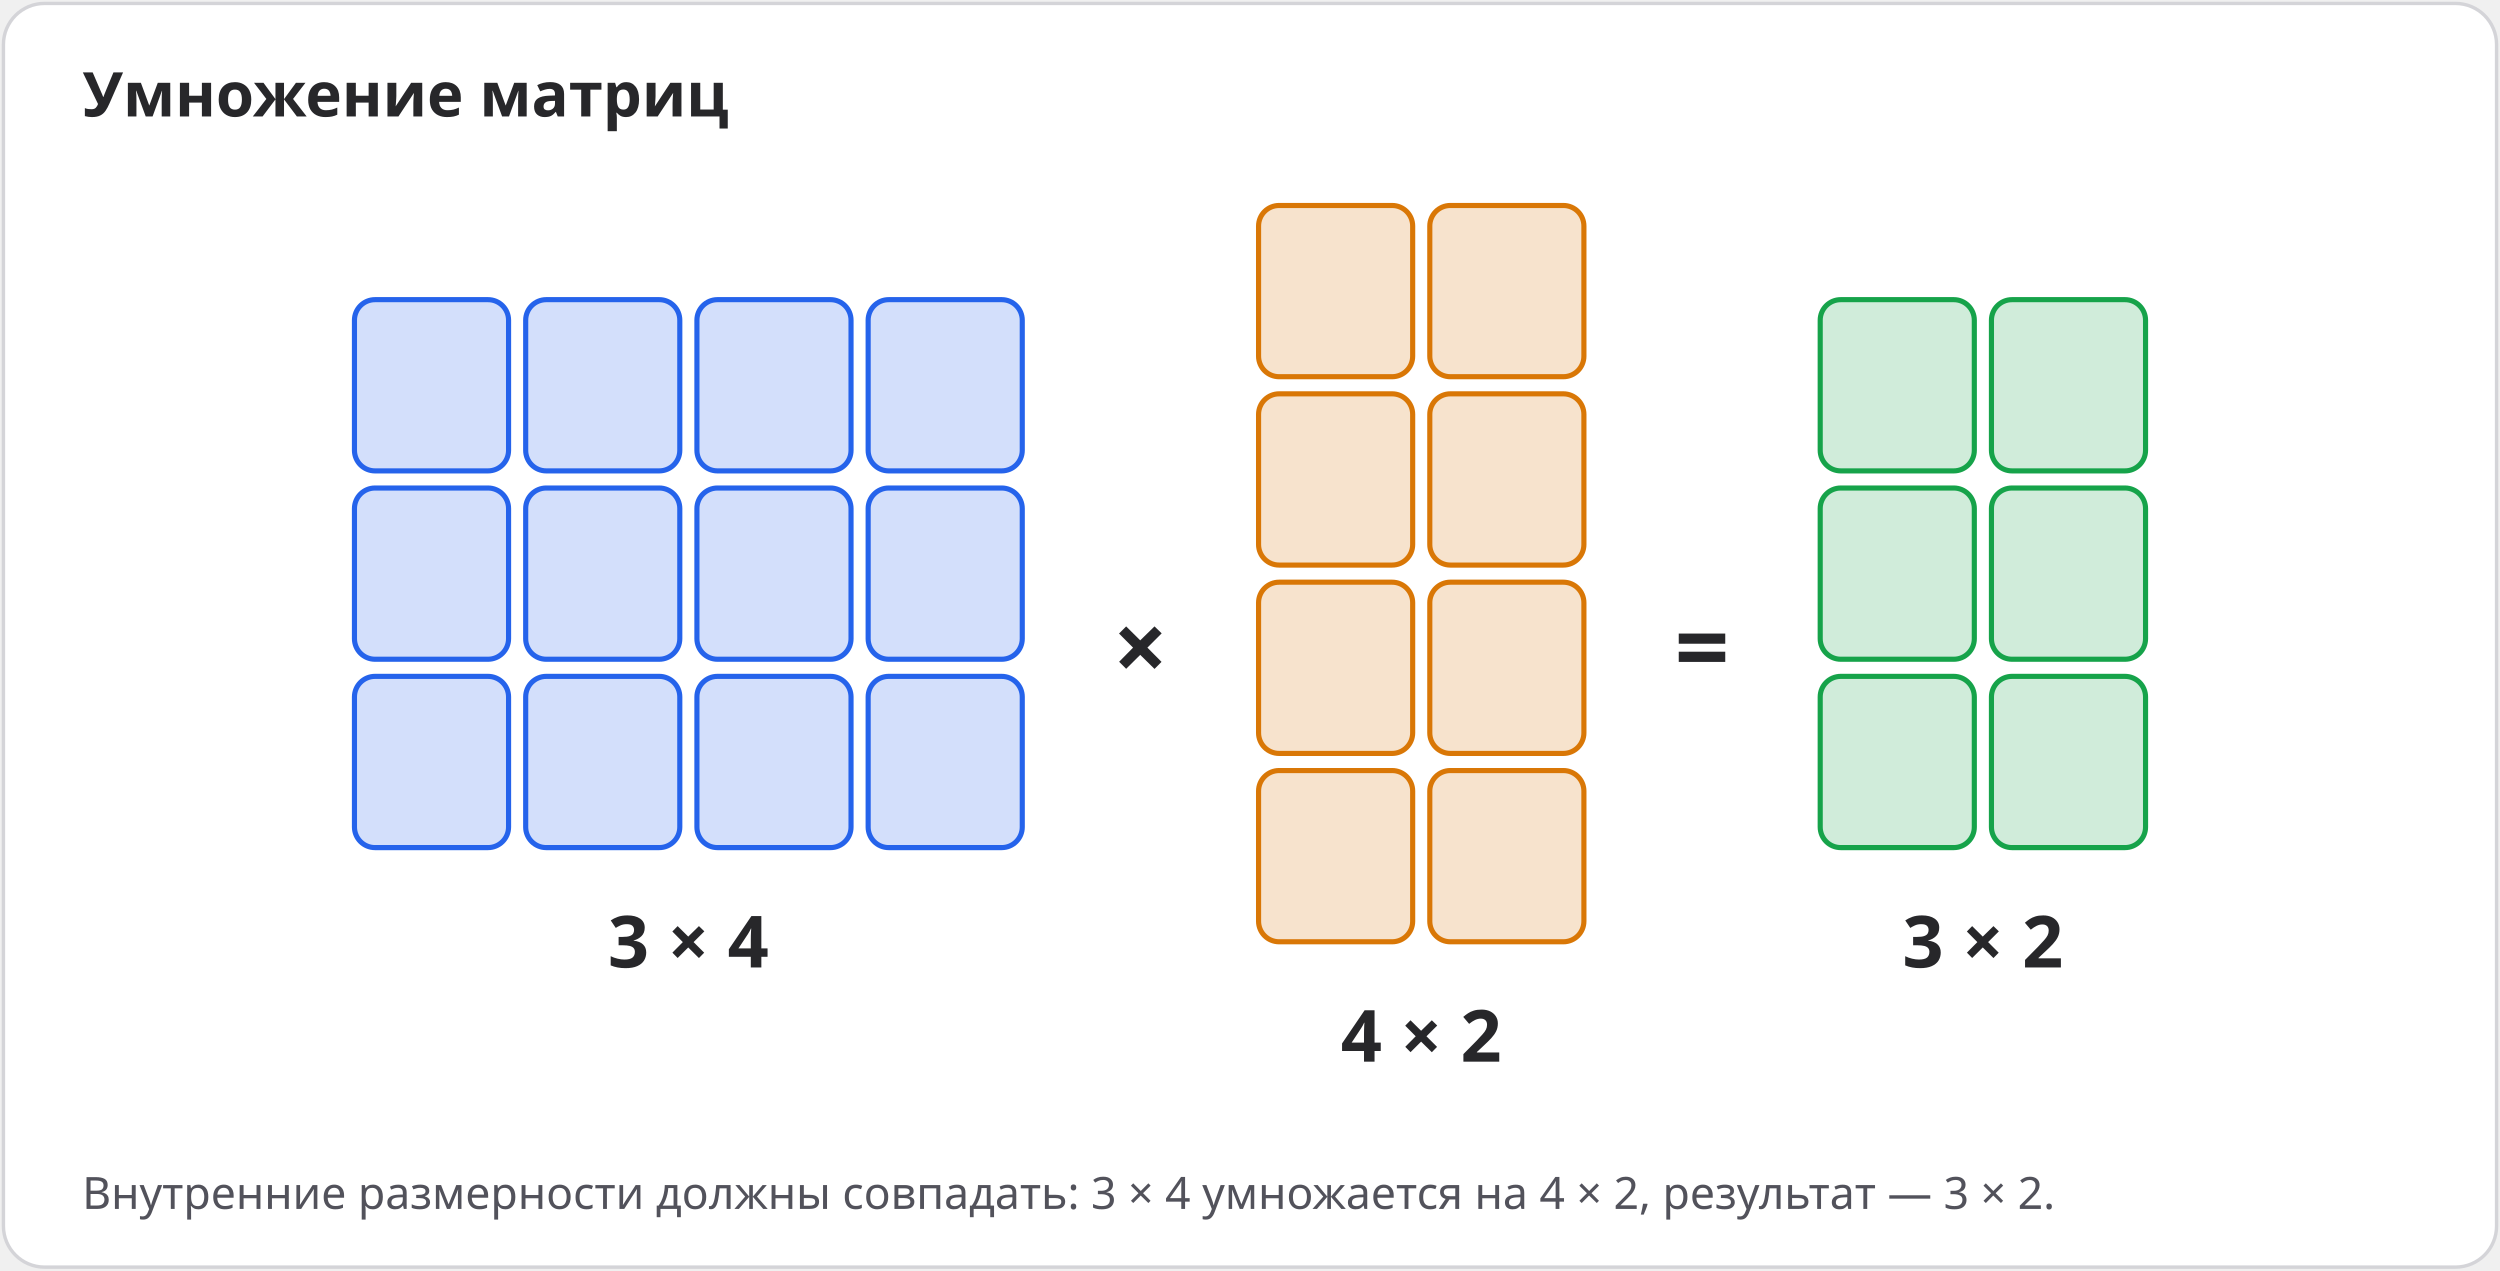
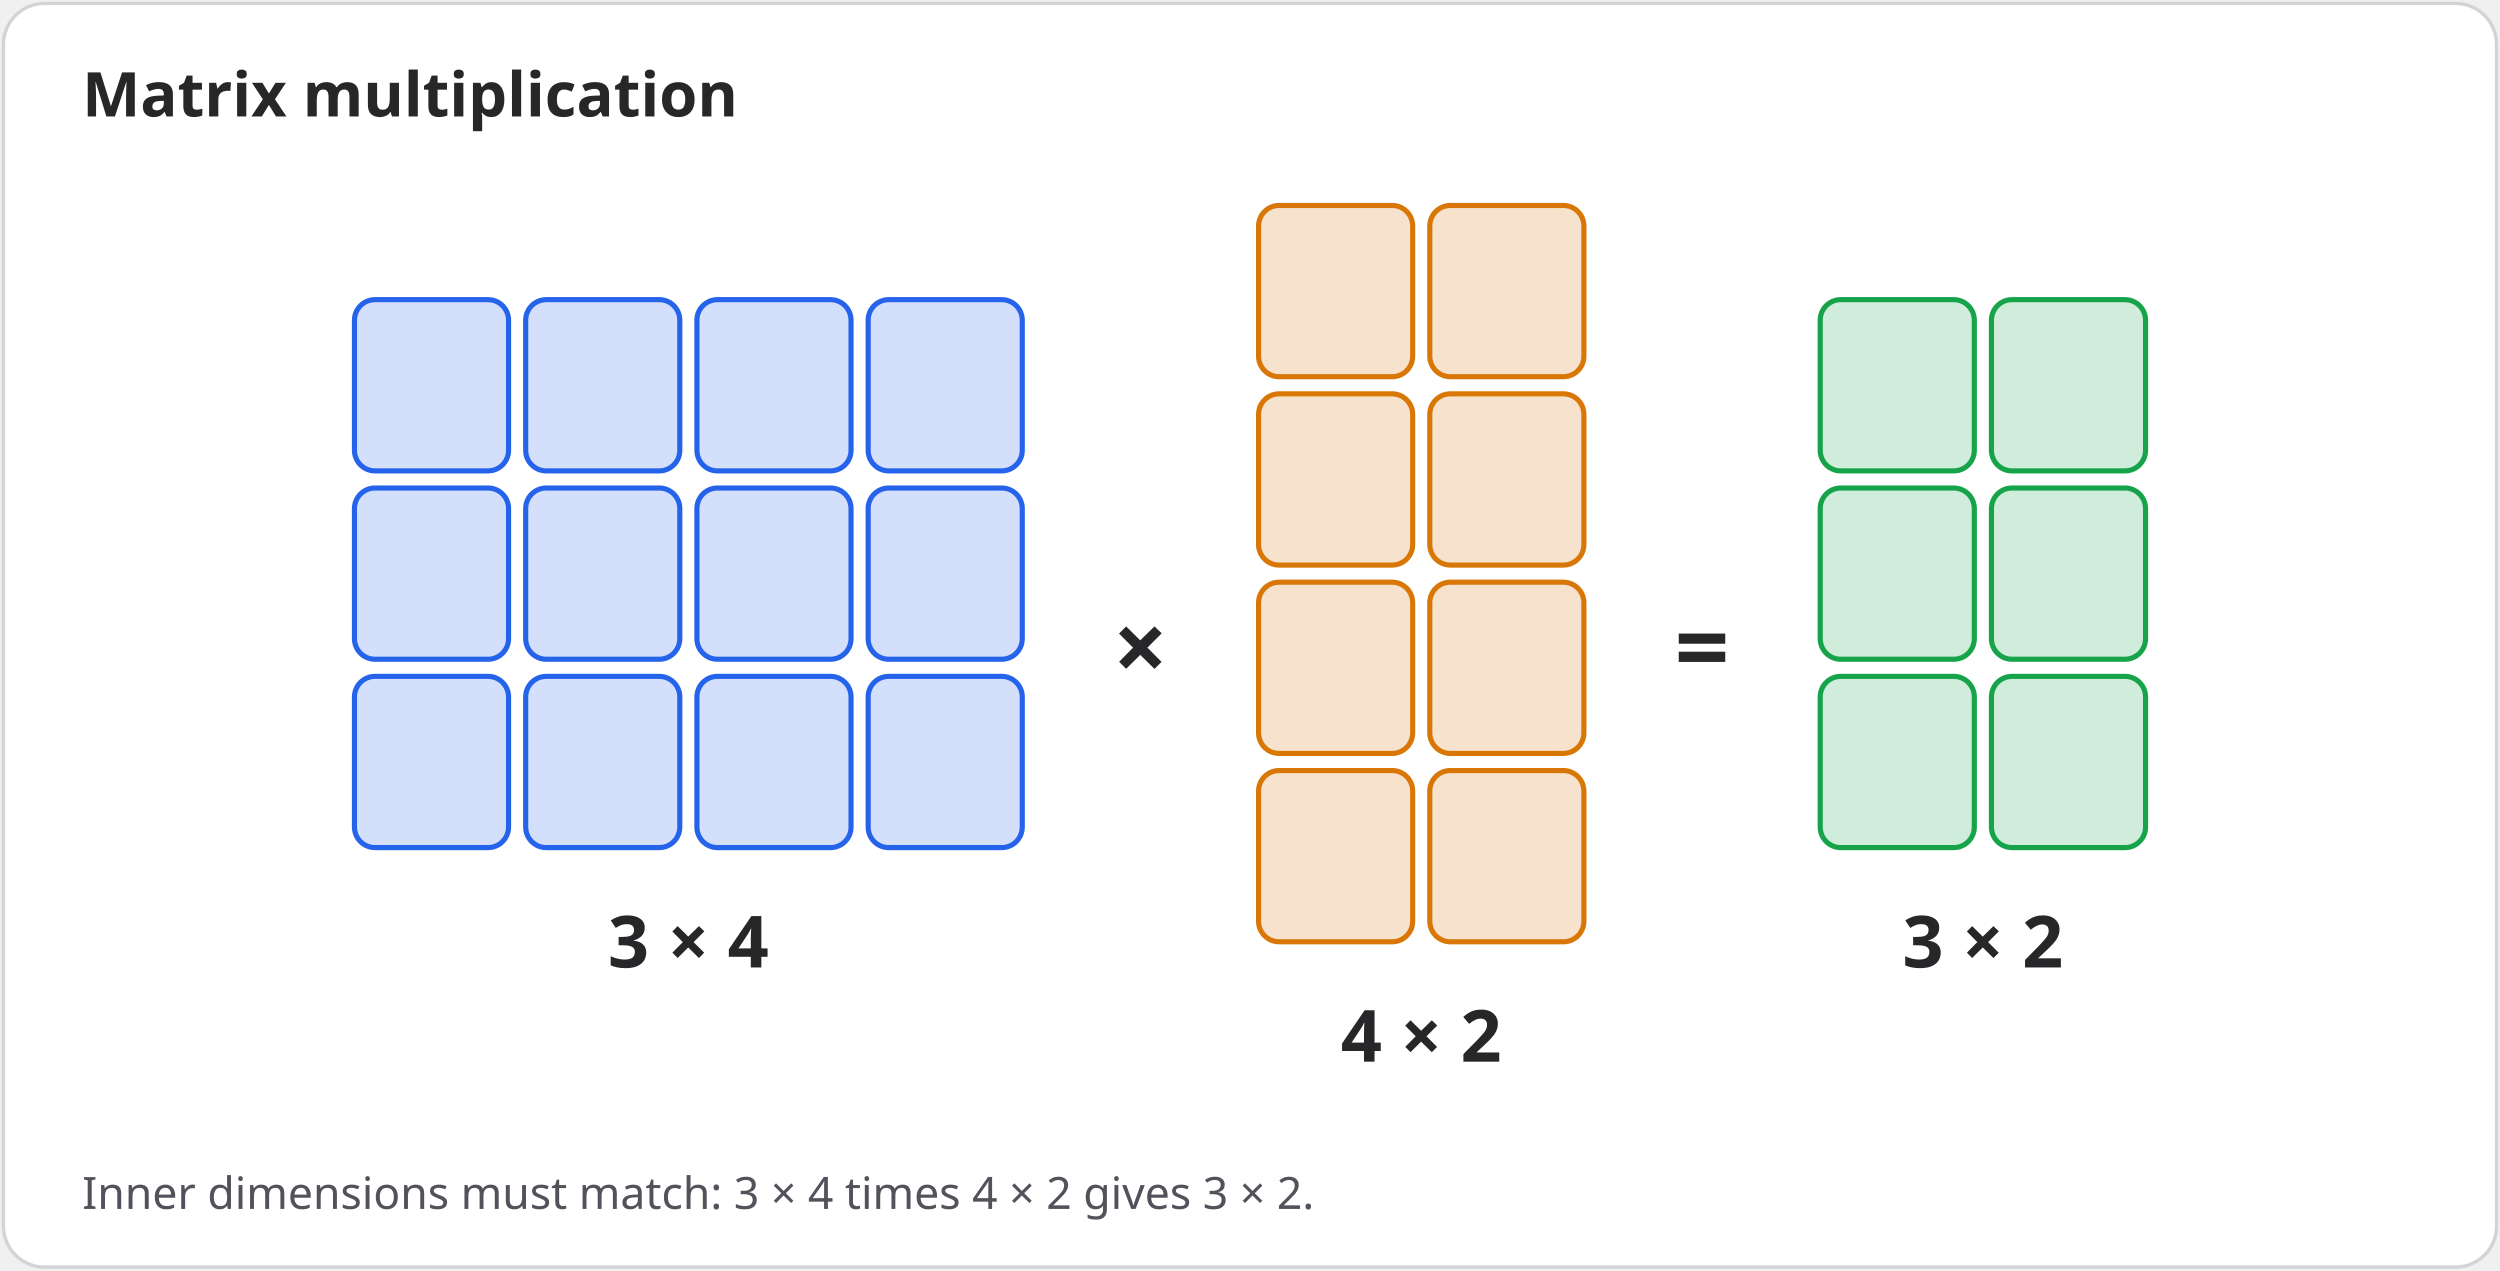
- <svg xmlns="http://www.w3.org/2000/svg" width="730" height="371" viewBox="0 0 730 371" role="img" aria-label="Умножение матриц" font-family="system-ui, sans-serif">
+ <svg xmlns="http://www.w3.org/2000/svg" width="730" height="371" viewBox="0 0 730 371" role="img" aria-label="Matrix multiplication" font-family="system-ui, sans-serif">
  <rect x="1" y="1" width="728" height="369" rx="12" fill="#ffffff" fill-opacity="1" stroke="#d4d4d8" stroke-opacity="1" />
-   <text x="24" y="34" font-size="18" font-weight="600" text-anchor="start" fill="#27272a">Умножение матриц</text>
+   <text x="24" y="34" font-size="18" font-weight="600" text-anchor="start" fill="#27272a">Matrix multiplication</text>
  <rect x="103.5" y="87.5" width="45" height="50" rx="6" fill="#2563eb" fill-opacity="0.2" stroke="#2563eb" stroke-opacity="1" stroke-width="1.5" />
  <text x="126" y="117.5" font-size="16" font-weight="600" text-anchor="middle" fill="#27272a" />
  <rect x="153.5" y="87.5" width="45" height="50" rx="6" fill="#2563eb" fill-opacity="0.2" stroke="#2563eb" stroke-opacity="1" stroke-width="1.5" />
  <text x="176" y="117.5" font-size="16" font-weight="600" text-anchor="middle" fill="#27272a" />
  <rect x="203.5" y="87.5" width="45" height="50" rx="6" fill="#2563eb" fill-opacity="0.2" stroke="#2563eb" stroke-opacity="1" stroke-width="1.5" />
  <text x="226" y="117.5" font-size="16" font-weight="600" text-anchor="middle" fill="#27272a" />
  <rect x="253.5" y="87.5" width="45" height="50" rx="6" fill="#2563eb" fill-opacity="0.2" stroke="#2563eb" stroke-opacity="1" stroke-width="1.5" />
  <text x="276" y="117.5" font-size="16" font-weight="600" text-anchor="middle" fill="#27272a" />
  <rect x="103.5" y="142.5" width="45" height="50" rx="6" fill="#2563eb" fill-opacity="0.2" stroke="#2563eb" stroke-opacity="1" stroke-width="1.5" />
  <text x="126" y="172.5" font-size="16" font-weight="600" text-anchor="middle" fill="#27272a" />
  <rect x="153.5" y="142.5" width="45" height="50" rx="6" fill="#2563eb" fill-opacity="0.2" stroke="#2563eb" stroke-opacity="1" stroke-width="1.5" />
  <text x="176" y="172.5" font-size="16" font-weight="600" text-anchor="middle" fill="#27272a" />
  <rect x="203.5" y="142.5" width="45" height="50" rx="6" fill="#2563eb" fill-opacity="0.2" stroke="#2563eb" stroke-opacity="1" stroke-width="1.5" />
  <text x="226" y="172.5" font-size="16" font-weight="600" text-anchor="middle" fill="#27272a" />
  <rect x="253.5" y="142.5" width="45" height="50" rx="6" fill="#2563eb" fill-opacity="0.2" stroke="#2563eb" stroke-opacity="1" stroke-width="1.5" />
  <text x="276" y="172.5" font-size="16" font-weight="600" text-anchor="middle" fill="#27272a" />
  <rect x="103.5" y="197.5" width="45" height="50" rx="6" fill="#2563eb" fill-opacity="0.2" stroke="#2563eb" stroke-opacity="1" stroke-width="1.5" />
  <text x="126" y="227.5" font-size="16" font-weight="600" text-anchor="middle" fill="#27272a" />
  <rect x="153.5" y="197.5" width="45" height="50" rx="6" fill="#2563eb" fill-opacity="0.2" stroke="#2563eb" stroke-opacity="1" stroke-width="1.5" />
  <text x="176" y="227.5" font-size="16" font-weight="600" text-anchor="middle" fill="#27272a" />
  <rect x="203.5" y="197.5" width="45" height="50" rx="6" fill="#2563eb" fill-opacity="0.2" stroke="#2563eb" stroke-opacity="1" stroke-width="1.5" />
  <text x="226" y="227.5" font-size="16" font-weight="600" text-anchor="middle" fill="#27272a" />
  <rect x="253.5" y="197.5" width="45" height="50" rx="6" fill="#2563eb" fill-opacity="0.2" stroke="#2563eb" stroke-opacity="1" stroke-width="1.5" />
  <text x="276" y="227.5" font-size="16" font-weight="600" text-anchor="middle" fill="#27272a" />
  <text x="201" y="282.5" font-size="21" font-weight="600" text-anchor="middle" fill="#27272a">3 × 4</text>
  <text x="333" y="199" font-size="28" font-weight="600" text-anchor="middle" fill="#27272a">×</text>
  <rect x="367.5" y="60" width="45" height="50" rx="6" fill="#d97706" fill-opacity="0.2" stroke="#d97706" stroke-opacity="1" stroke-width="1.5" />
  <text x="390" y="90" font-size="16" font-weight="600" text-anchor="middle" fill="#27272a" />
  <rect x="417.5" y="60" width="45" height="50" rx="6" fill="#d97706" fill-opacity="0.2" stroke="#d97706" stroke-opacity="1" stroke-width="1.5" />
  <text x="440" y="90" font-size="16" font-weight="600" text-anchor="middle" fill="#27272a" />
  <rect x="367.5" y="115" width="45" height="50" rx="6" fill="#d97706" fill-opacity="0.2" stroke="#d97706" stroke-opacity="1" stroke-width="1.5" />
  <text x="390" y="145" font-size="16" font-weight="600" text-anchor="middle" fill="#27272a" />
  <rect x="417.5" y="115" width="45" height="50" rx="6" fill="#d97706" fill-opacity="0.2" stroke="#d97706" stroke-opacity="1" stroke-width="1.5" />
  <text x="440" y="145" font-size="16" font-weight="600" text-anchor="middle" fill="#27272a" />
  <rect x="367.5" y="170" width="45" height="50" rx="6" fill="#d97706" fill-opacity="0.2" stroke="#d97706" stroke-opacity="1" stroke-width="1.5" />
  <text x="390" y="200" font-size="16" font-weight="600" text-anchor="middle" fill="#27272a" />
  <rect x="417.5" y="170" width="45" height="50" rx="6" fill="#d97706" fill-opacity="0.2" stroke="#d97706" stroke-opacity="1" stroke-width="1.5" />
  <text x="440" y="200" font-size="16" font-weight="600" text-anchor="middle" fill="#27272a" />
  <rect x="367.5" y="225" width="45" height="50" rx="6" fill="#d97706" fill-opacity="0.2" stroke="#d97706" stroke-opacity="1" stroke-width="1.5" />
  <text x="390" y="255" font-size="16" font-weight="600" text-anchor="middle" fill="#27272a" />
  <rect x="417.5" y="225" width="45" height="50" rx="6" fill="#d97706" fill-opacity="0.2" stroke="#d97706" stroke-opacity="1" stroke-width="1.5" />
  <text x="440" y="255" font-size="16" font-weight="600" text-anchor="middle" fill="#27272a" />
  <text x="415" y="310" font-size="21" font-weight="600" text-anchor="middle" fill="#27272a">4 × 2</text>
  <text x="497" y="199" font-size="28" font-weight="600" text-anchor="middle" fill="#27272a">=</text>
  <rect x="531.5" y="87.5" width="45" height="50" rx="6" fill="#16a34a" fill-opacity="0.2" stroke="#16a34a" stroke-opacity="1" stroke-width="1.5" />
  <text x="554" y="117.5" font-size="16" font-weight="600" text-anchor="middle" fill="#27272a" />
  <rect x="581.5" y="87.5" width="45" height="50" rx="6" fill="#16a34a" fill-opacity="0.2" stroke="#16a34a" stroke-opacity="1" stroke-width="1.5" />
  <text x="604" y="117.5" font-size="16" font-weight="600" text-anchor="middle" fill="#27272a" />
  <rect x="531.5" y="142.5" width="45" height="50" rx="6" fill="#16a34a" fill-opacity="0.2" stroke="#16a34a" stroke-opacity="1" stroke-width="1.5" />
  <text x="554" y="172.5" font-size="16" font-weight="600" text-anchor="middle" fill="#27272a" />
  <rect x="581.5" y="142.5" width="45" height="50" rx="6" fill="#16a34a" fill-opacity="0.2" stroke="#16a34a" stroke-opacity="1" stroke-width="1.5" />
  <text x="604" y="172.5" font-size="16" font-weight="600" text-anchor="middle" fill="#27272a" />
  <rect x="531.5" y="197.5" width="45" height="50" rx="6" fill="#16a34a" fill-opacity="0.2" stroke="#16a34a" stroke-opacity="1" stroke-width="1.5" />
  <text x="554" y="227.5" font-size="16" font-weight="600" text-anchor="middle" fill="#27272a" />
  <rect x="581.5" y="197.5" width="45" height="50" rx="6" fill="#16a34a" fill-opacity="0.2" stroke="#16a34a" stroke-opacity="1" stroke-width="1.5" />
  <text x="604" y="227.5" font-size="16" font-weight="600" text-anchor="middle" fill="#27272a" />
  <text x="579" y="282.5" font-size="21" font-weight="600" text-anchor="middle" fill="#27272a">3 × 2</text>
-   <text x="24" y="353" font-size="13" font-weight="400" text-anchor="start" fill="#52525b">Внутренние размерности должны совпадать: 3 × 4 умножается на 4 × 2, результат — 3 × 2.</text>
+   <text x="24" y="353" font-size="13" font-weight="400" text-anchor="start" fill="#52525b">Inner dimensions must match: 3 × 4 times 4 × 2 gives 3 × 2.</text>
</svg>
